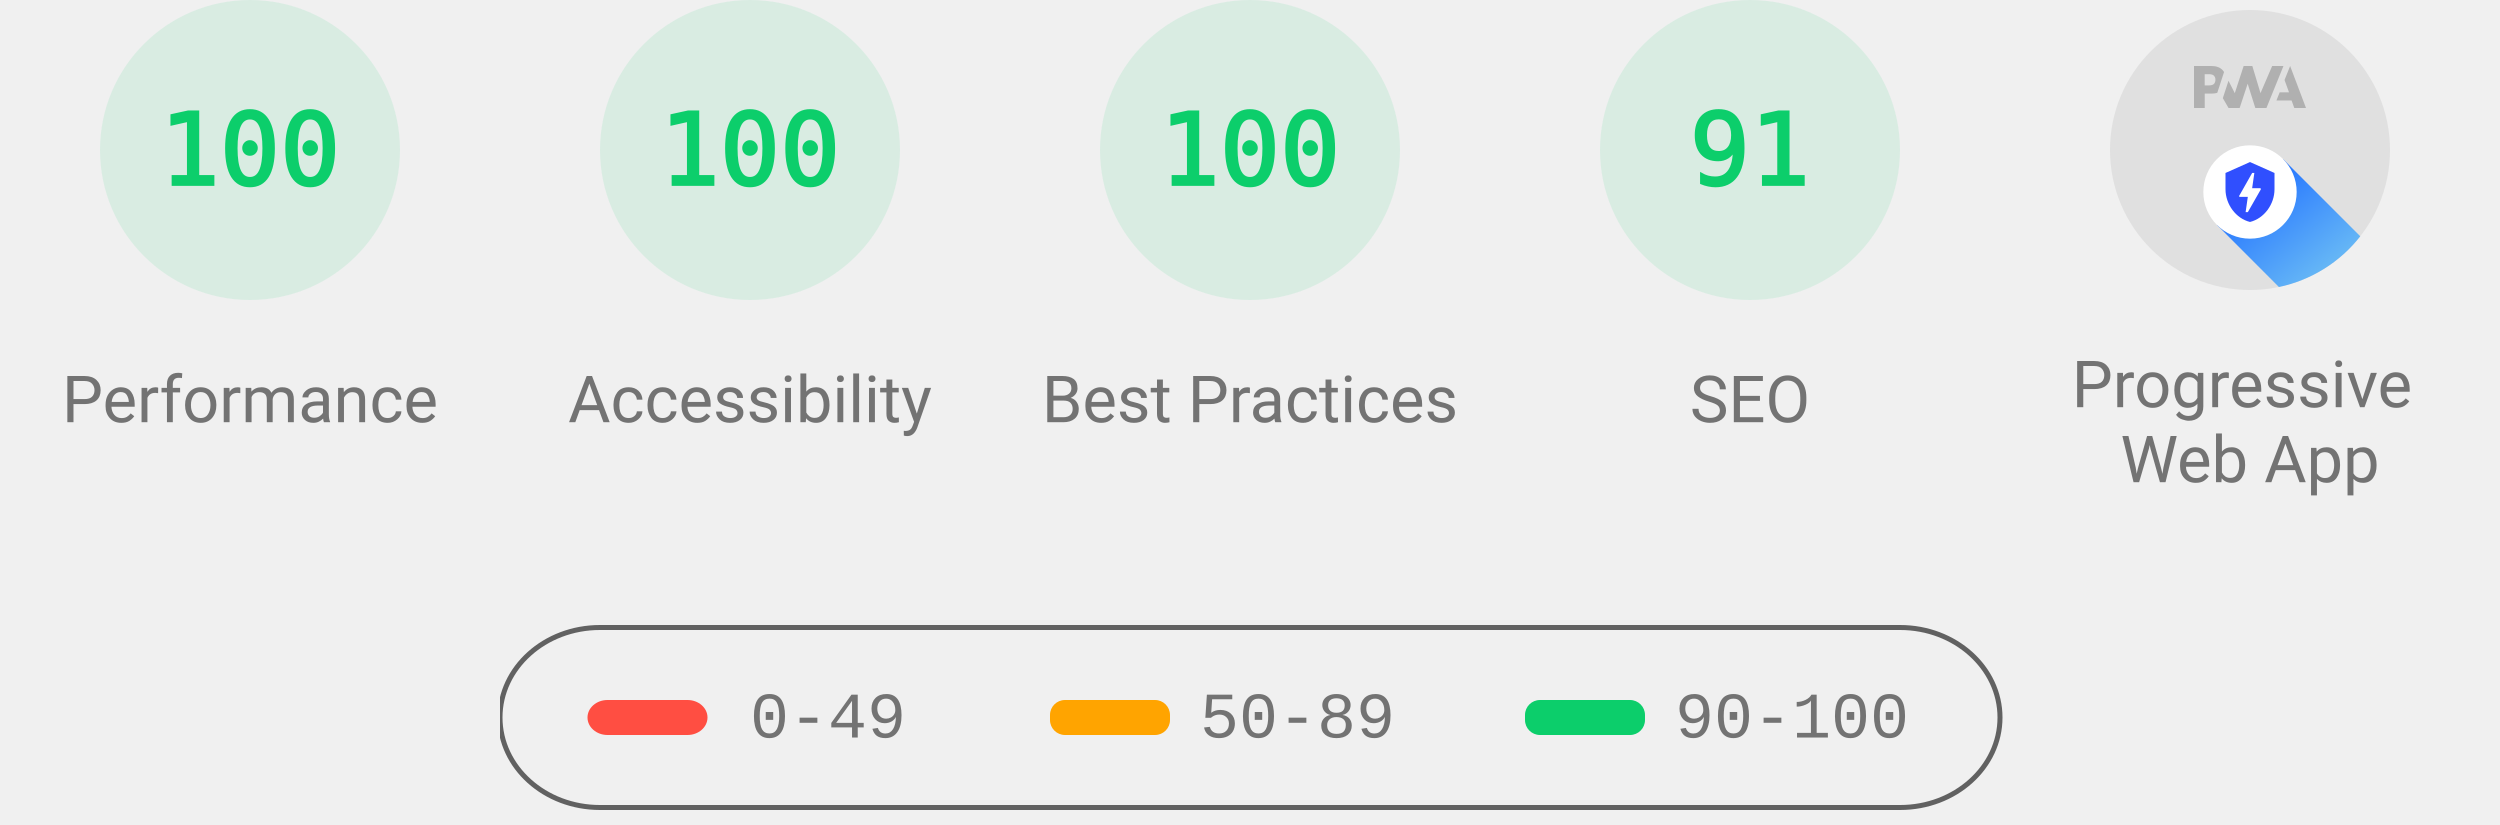
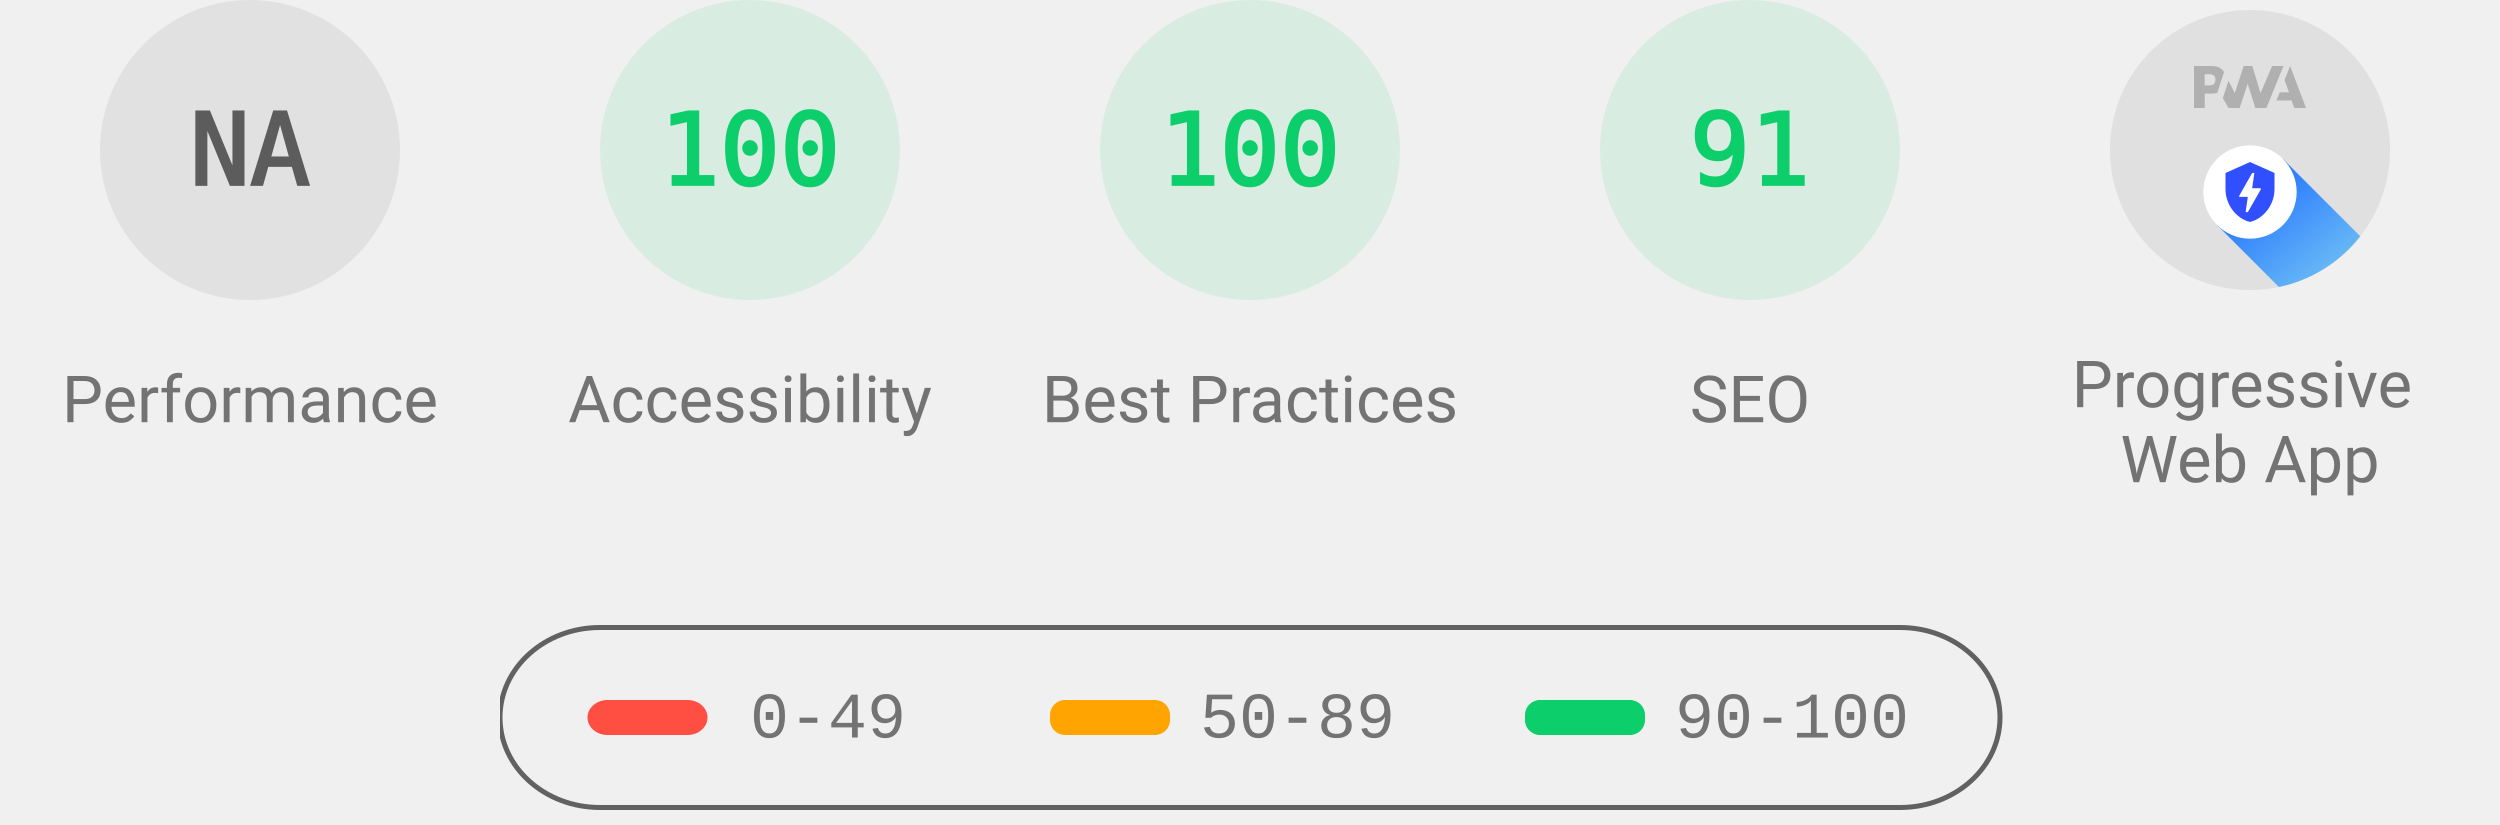
<svg xmlns="http://www.w3.org/2000/svg" class="theme--agnostic" fill="none" width="1000" height="330">
  <style>
			.gauge-base {
				opacity: 0.1
			}

			.gauge-arc {
				fill: none;
				animation-delay: 250ms;
				stroke-linecap: round;
				transform: rotate(-90deg);
				transform-origin: 100px 60px;
				animation: load-gauge 1s ease forwards
			}

			.guage-text {
				font-size: 40px;
				font-family: monospace;
				text-align: center
			}

			.guage-red {
				color: #ff4e42;
				fill: #ff4e42;
				stroke: #ff4e42
			}
			.guage-orange {
				color: #ffa400;
				fill: #ffa400;
				stroke: #ffa400
			}
			.guage-green {
				color: #0cce6b;
				fill: #0cce6b;
				stroke: #0cce6b
			}
			.theme--agnostic .guage-undefined {
				color: #5c5c5c;
				fill: #5c5c5c;
				stroke: #5c5c5c
			}
			.theme--light .guage-undefined {
				color: #1e1e1e;
				fill: #1e1e1e;
				stroke: #1e1e1e
			}
			.theme--dark .guage-undefined {
				color: #f5f5f5;
				fill: #f5f5f5;
				stroke: #f5f5f5
			}

			.guage-title {
				stroke: none;
				font-size: 26px;
				line-height: 26px;
				font-family: Roboto, Halvetica, Arial, sans-serif
			}
			.metric.guage-title {
				font-family: 'Courier New', Courier, monospace
			}
			.theme--agnostic .guage-title {
				color: #737373;
				fill: #737373
			}
			.theme--light .guage-title {
				color: #212121;
				fill: #212121
			}
			.theme--dark .guage-title {
				color: #f5f5f5;
				fill: #f5f5f5
			}

			@keyframes load-gauge {
				from {
					stroke-dasharray: 0 352.858
				}
			}
			.lh-gauge--pwa__disc {
				fill: #e0e0e0
			}
			.lh-gauge--pwa__logo {
				position: relative;
				fill: #b0b0b0
			}
			.lh-gauge--pwa__invisible {
				display: none
			}
			.lh-gauge--pwa__visible {
				display: inline
			}
			.guage-invisible {
				display: none
			}
			.lh-gauge--pwa__logo--primary-color {
				fill: #304ffe
			}
			.theme--agnostic .lh-gauge--pwa__logo--secondary-color {
				fill: #787878
			}
			.theme--light .lh-gauge--pwa__logo--secondary-color {
				fill: #3d3d3d
			}
			.theme--dark .lh-gauge--pwa__logo--secondary-color {
				fill: #d8b6b6
			}
			.theme--light #svg_2 {
				stroke: #00000022
			}
			.theme--agnostic #svg_2 {
				stroke: #616161
			}
			.theme--light #svg_2 {
				stroke: #00000022
			}
			.theme--dark #svg_2 {
				stroke: #f5f5f566
			}
		</style>
-   <svg class="guage-div guage-perf guage-green" viewBox="0 0 200 200" width="200" height="200" x="0" y="0">
+   <svg class="guage-div guage-perf guage-undefined" viewBox="0 0 200 200" width="200" height="200" x="0" y="0">
    <circle class="gauge-base" r="56" cx="100" cy="60" stroke-width="8" />
    <circle class="gauge-arc guage-arc-1" r="56" cx="100" cy="60" stroke-width="8" style="stroke-dasharray: 351.858, 351.858;" />
-     <text class="guage-text" x="100px" y="60px" alignment-baseline="central" dominant-baseline="central" text-anchor="middle">100</text>
+     <text class="guage-text" x="100px" y="60px" alignment-baseline="central" dominant-baseline="central" text-anchor="middle">NA</text>
    <text class="guage-title" x="100px" y="160px" alignment-baseline="central" dominant-baseline="central" text-anchor="middle">Performance</text>
  </svg>,<svg class="guage-div guage-perf guage-green" viewBox="0 0 200 200" width="200" height="200" x="200" y="0">
    <circle class="gauge-base" r="56" cx="100" cy="60" stroke-width="8" />
    <circle class="gauge-arc guage-arc-1" r="56" cx="100" cy="60" stroke-width="8" style="stroke-dasharray: 351.858, 351.858;" />
    <text class="guage-text" x="100px" y="60px" alignment-baseline="central" dominant-baseline="central" text-anchor="middle">100</text>
    <text class="guage-title" x="100px" y="160px" alignment-baseline="central" dominant-baseline="central" text-anchor="middle">Accessibility</text>
  </svg>,<svg class="guage-div guage-perf guage-green" viewBox="0 0 200 200" width="200" height="200" x="400" y="0">
    <circle class="gauge-base" r="56" cx="100" cy="60" stroke-width="8" />
    <circle class="gauge-arc guage-arc-1" r="56" cx="100" cy="60" stroke-width="8" style="stroke-dasharray: 351.858, 351.858;" />
    <text class="guage-text" x="100px" y="60px" alignment-baseline="central" dominant-baseline="central" text-anchor="middle">100</text>
    <text class="guage-title" x="100px" y="160px" alignment-baseline="central" dominant-baseline="central" text-anchor="middle">Best Practices</text>
  </svg>,<svg class="guage-div guage-perf guage-green" viewBox="0 0 200 200" width="200" height="200" x="600" y="0">
    <circle class="gauge-base" r="56" cx="100" cy="60" stroke-width="8" />
    <circle class="gauge-arc guage-arc-1" r="56" cx="100" cy="60" stroke-width="8" style="stroke-dasharray: 320.191, 351.858;" />
    <text class="guage-text" x="100px" y="60px" alignment-baseline="central" dominant-baseline="central" text-anchor="middle">91</text>
    <text class="guage-title" x="100px" y="160px" alignment-baseline="central" dominant-baseline="central" text-anchor="middle">SEO</text>
  </svg>,<svg class="guage-div guage-pwa" viewBox="0 0 200 200" width="200" height="200" x="800" y="0">
    <svg viewBox="0 0 60 60" width="112" height="112" x="44" y="4">
      <defs>
        <linearGradient id="lh-gauge--pwa__check-circle__gradient-0" x1="50%" y1="0%" x2="50%" y2="100%">
          <stop stop-color="#00C852" offset="0%" />
          <stop stop-color="#009688" offset="100%" />
        </linearGradient>
        <linearGradient id="lh-gauge--pwa__installable__shadow-gradient-0" x1="76.056%" x2="24.111%" y1="82.995%" y2="24.735%">
          <stop stop-color="#A5D6A7" offset="0%" />
          <stop stop-color="#80CBC4" offset="100%" />
        </linearGradient>
        <linearGradient id="lh-gauge--pwa__fast-reliable__shadow-gradient-0" x1="76.056%" y1="82.995%" x2="25.678%" y2="26.493%">
          <stop stop-color="#64B5F6" offset="0%" />
          <stop stop-color="#2979FF" offset="100%" />
        </linearGradient>
        <g id="lh-gauge--pwa__fast-reliable-badge-0">
          <circle fill="#FFFFFF" cx="10" cy="10" r="10" />
          <path fill="#304FFE" d="M10 3.58l5.25 2.34v3.5c0 3.23-2.24 6.26-5.25 7-3.01-.74-5.25-3.77-5.25-7v-3.5L10 3.58zm-.47 10.74l2.76-4.83.03-.07c.04-.08 0-.24-.22-.24h-1.64l.47-3.26h-.47l-2.7 4.77c-.02.01.05-.1-.04.05-.09.16-.1.31.18.31h1.63l-.47 3.27h.47z" />
        </g>
        <g id="lh-gauge--pwa__installable-badge-0">
          <circle fill="#FFFFFF" cx="10" cy="10" r="10" />
          <path fill="#009688" d="M10 4.167A5.835 5.835 0 0 0 4.167 10 5.835 5.835 0 0 0 10 15.833 5.835 5.835 0 0 0 15.833 10 5.835 5.835 0 0 0 10 4.167zm2.917 6.416h-2.334v2.334H9.417v-2.334H7.083V9.417h2.334V7.083h1.166v2.334h2.334v1.166z" />
        </g>
      </defs>
      <g stroke="none" fill-rule="nonzero">
        <circle class="lh-gauge--pwa__disc" cx="30" cy="30" r="30" />
        <g class="lh-gauge--pwa__logo">
          <path d="M35.66 19.39l.7-1.75h2L37.4 15 38.6 12l3.4 9h-2.51l-.58-1.61z" />
          <path d="M33.52 21l3.65-9h-2.42l-2.5 5.82L30.5 12h-1.86l-1.9 5.82-1.35-2.65-1.21 3.72L25.4 21h2.38l1.72-5.2 1.64 5.2z" />
          <path fill-rule="nonzero" d="M20.3 17.91h1.48c.45 0 .85-.05 1.2-.15l.39-1.18 1.07-3.3a2.64 2.64 0 0 0-.28-.37c-.55-.6-1.36-.91-2.42-.91H18v9h2.3V17.9zm1.96-3.84c.22.22.33.5.33.87 0 .36-.1.65-.29.87-.2.23-.59.35-1.15.35h-.86v-2.41h.87c.52 0 .89.1 1.1.32z" />
        </g>
        <rect class="lh-gauge--pwa__component lh-gauge--pwa__na-line lh-gauge--pwa__invisible" fill="#FFFFFF" x="20" y="32" width="20" height="4" rx="2" />
        <g class="lh-gauge--pwa__component lh-gauge--pwa__fast-reliable-badge lh-gauge--pwa__visible" transform="translate(20, 29)">
          <path fill="url(#lh-gauge--pwa__fast-reliable__shadow-gradient-0)" d="M33.63 19.49A30 30 0 0 1 16.2 30.36L3 17.14 17.14 3l16.49 16.49z" />
          <use href="#lh-gauge--pwa__fast-reliable-badge-0" />
        </g>
        <g class="lh-gauge--pwa__component lh-gauge--pwa__installable-badge lh-gauge--pwa__invisible" transform="translate(20, 29)">
          <path fill="url(#lh-gauge--pwa__installable__shadow-gradient-0)" d="M33.629 19.487c-4.272 5.453-10.391 9.39-17.415 10.869L3 17.142 17.142 3 33.63 19.487z" />
          <use href="#lh-gauge--pwa__installable-badge-0" />
        </g>
        <g class="lh-gauge--pwa__component lh-gauge--pwa__fast-reliable-installable-badges lh-gauge--pwa__invisible">
          <g transform="translate(8, 29)">
            <path fill="url(#lh-gauge--pwa__fast-reliable__shadow-gradient-0)" d="M16.321 30.463L3 17.143 17.142 3l22.365 22.365A29.864 29.864 0 0 1 22 31c-1.942 0-3.84-.184-5.679-.537z" />
            <use href="#lh-gauge--pwa__fast-reliable-badge-0" />
          </g>
          <g transform="translate(32, 29)">
            <path fill="url(#lh-gauge--pwa__installable__shadow-gradient-0)" d="M25.982 11.84a30.107 30.107 0 0 1-13.08 15.203L3 17.143 17.142 3l8.84 8.84z" />
            <use href="#lh-gauge--pwa__installable-badge-0" />
          </g>
        </g>
        <g class="lh-gauge--pwa__component lh-gauge--pwa__check-circle lh-gauge--pwa__invisible" transform="translate(18, 28)">
          <circle fill="#FFFFFF" cx="12" cy="12" r="12" />
          <path fill="url(#lh-gauge--pwa__check-circle__gradient-0)" d="M12 2a10 10 0 1 0 0 20 10 10 0 0 0 0-20zm-2 15l-5-5 1.41-1.41L10 14.17l7.59-7.59L19 8l-9 9z" />
        </g>
      </g>
    </svg>
    <text class="guage-title" y="160px" alignment-baseline="central" dominant-baseline="central" text-anchor="middle">
      <tspan x="100px" dy="-6px">Progressive</tspan>
      <tspan x="100px" dy="30px">Web App</tspan>
    </text>
  </svg>
  <svg width="604" height="76" x="200" y="250">
    <g>
      <rect fill="none" id="canvas_background" height="80" width="604" y="-1" x="-1" />
      <g display="none" overflow="visible" y="0" x="0" height="100%" width="100%" id="canvasGrid">
        <rect fill="url(#gridpattern)" stroke-width="0" y="0" x="0" height="100%" width="100%" />
      </g>
    </g>
    <g>
      <rect fill-opacity="0" stroke-width="2" rx="40" id="svg_2" height="72" width="600" y="1" x="0" fill="#000000" />
      <rect stroke="#000" rx="8" id="svg_3" height="14" width="48" y="30" x="35" stroke-opacity="null" stroke-width="0" fill="#ff4e42" />
      <rect stroke="#000" rx="6" id="svg_4" height="14" width="48" y="30" x="220" stroke-opacity="null" stroke-width="0" fill="#ffa400" />
      <rect stroke="#000" rx="6" id="svg_5" height="14" width="48" y="30" x="410" stroke-opacity="null" stroke-width="0" fill="#0cce6b" />
      <text class="metric guage-title" xml:space="preserve" text-anchor="start" font-size="26" id="svg_6" y="45" x="100" stroke-opacity="null" stroke-width="0" stroke="#000">0-49</text>
      <text class="metric guage-title" xml:space="preserve" text-anchor="start" font-size="26" id="svg_7" y="45" x="280" stroke-opacity="null" stroke-width="0" stroke="#000">50-89</text>
      <text class="metric guage-title" xml:space="preserve" text-anchor="start" font-size="26" id="svg_8" y="45" x="470" stroke-opacity="null" stroke-width="0" stroke="#000">90-100</text>
    </g>
  </svg>
</svg>
